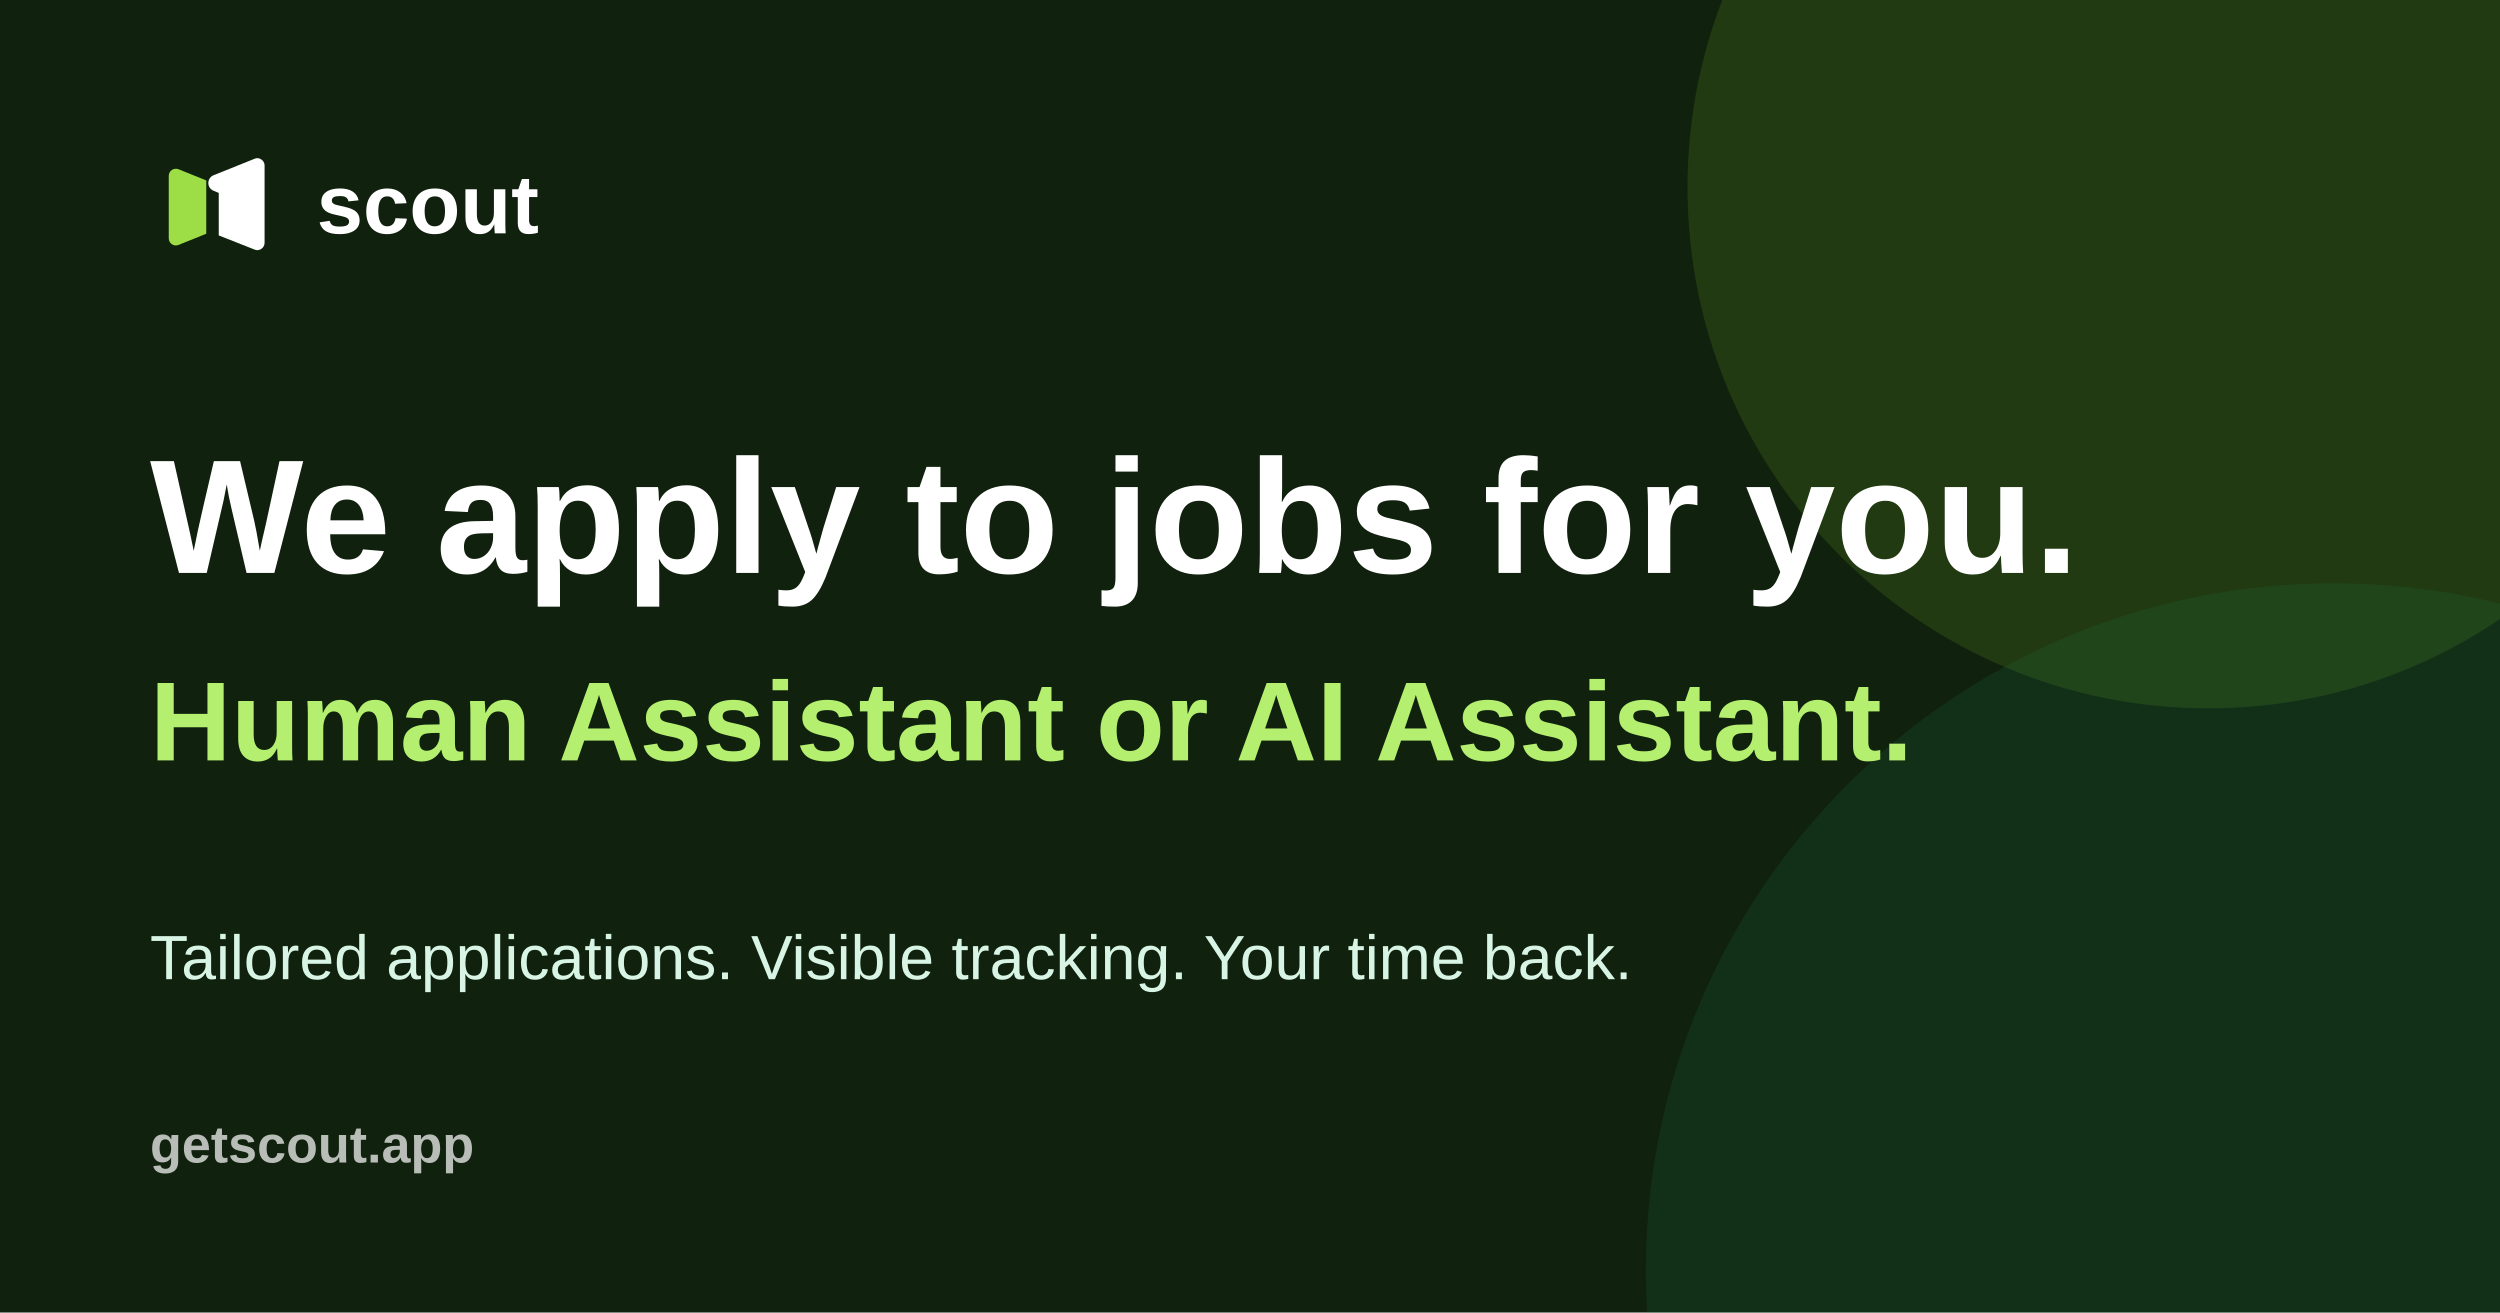
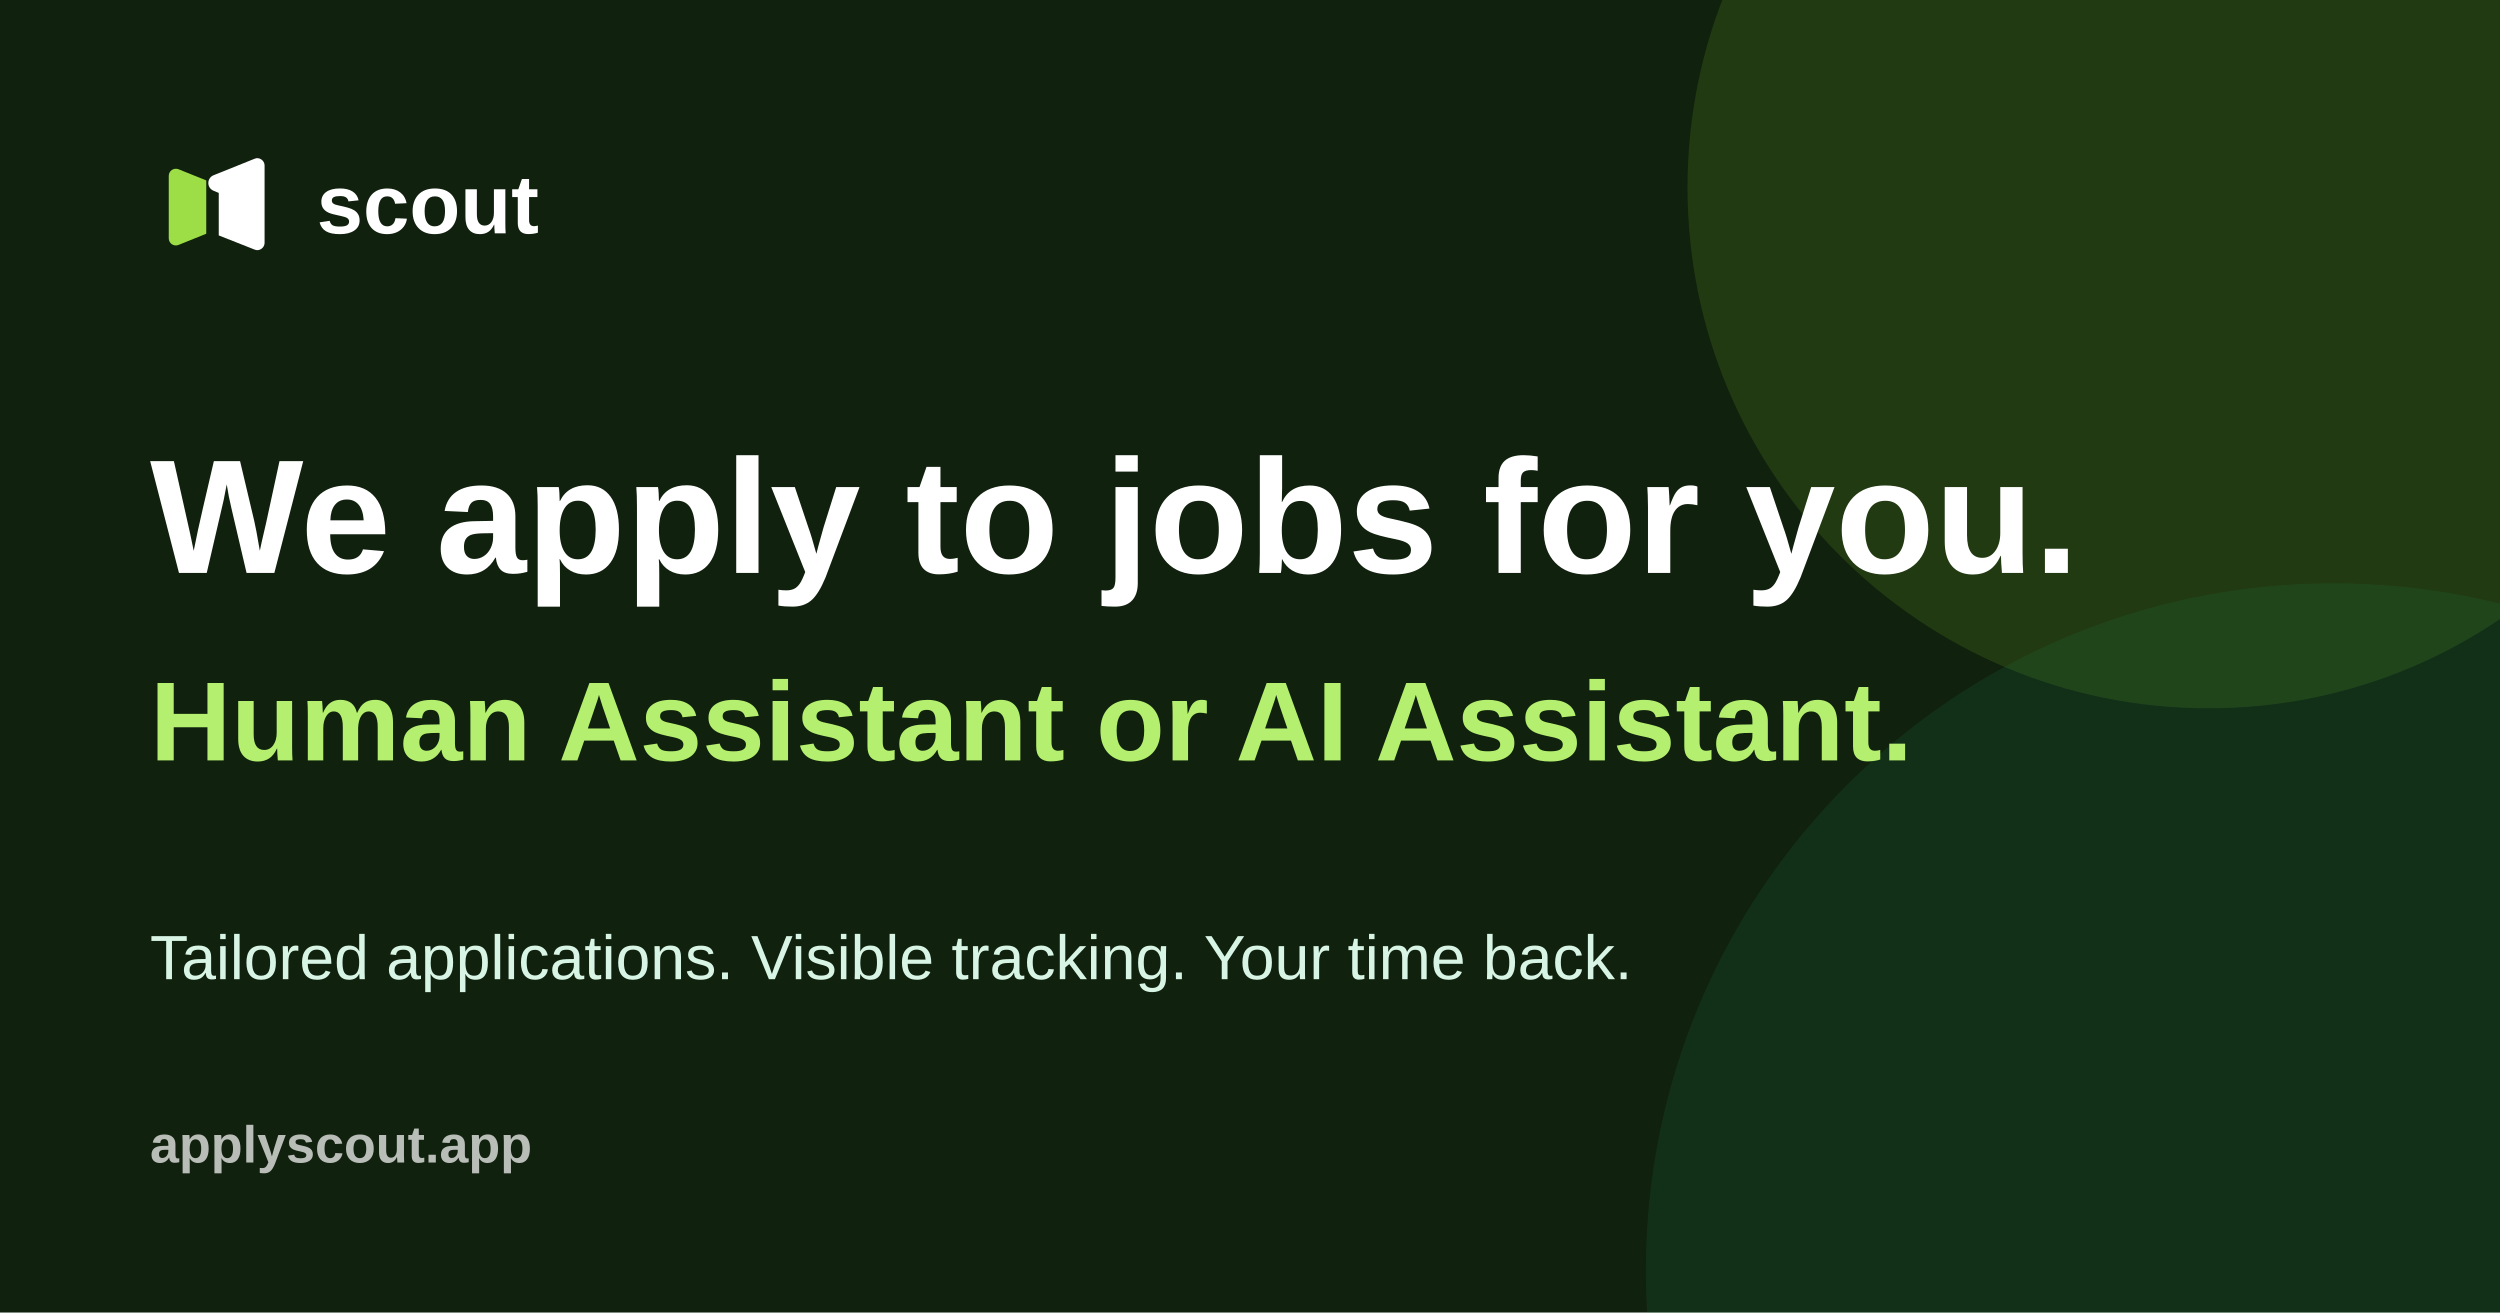
<svg xmlns="http://www.w3.org/2000/svg" width="1200" height="630" viewBox="0 0 1200 630">
  <rect width="1200" height="630" fill="#10210d" />
  <circle cx="1060" cy="90" r="250" fill="#7fc92b" opacity=".15" />
  <circle cx="1120" cy="610" r="330" fill="#1f9d6a" opacity=".12" />
  <g transform="translate(72 66) scale(2)">
    <path fill="#9DDE47" d="M4.5 9.2c0-1.2 1.2-2 2.3-1.6l6.7 2.7v12.8l-6.7 2.7a1.7 1.7 0 0 1-2.3-1.6v-15Z" />
    <path fill="#FFFFFF" d="m15.9 8.8 9.2-3.7c1.1-.5 2.4.4 2.4 1.6v18.6c0 1.2-1.3 2.1-2.4 1.6l-8.6-3.4V13.3l-1.2-.5c-1.8-.7-1.7-3.2.1-3.8l.5-.2Z" />
  </g>
  <text x="152" y="112" fill="#fff" font-family="Arial,Helvetica,sans-serif" font-size="40" font-weight="800">scout</text>
  <text x="72" y="275" fill="#fff" font-family="Arial,Helvetica,sans-serif" font-size="78" font-weight="800">We apply to jobs for you.</text>
  <text x="72" y="365" fill="#b4ef6f" font-family="Arial,Helvetica,sans-serif" font-size="54" font-weight="700">Human Assistant or AI Assistant.</text>
  <text x="72" y="470" fill="#d7f4e4" font-family="Arial,Helvetica,sans-serif" font-size="30">Tailored applications. Visible tracking. Your time back.</text>
-   <text x="72" y="558" fill="#fff" opacity=".7" font-family="Arial,Helvetica,sans-serif" font-size="25" font-weight="600">getscout.app</text>
+   <text x="72" y="558" fill="#fff" opacity=".7" font-family="Arial,Helvetica,sans-serif" font-size="25" font-weight="600">applyscout.app</text>
</svg>
